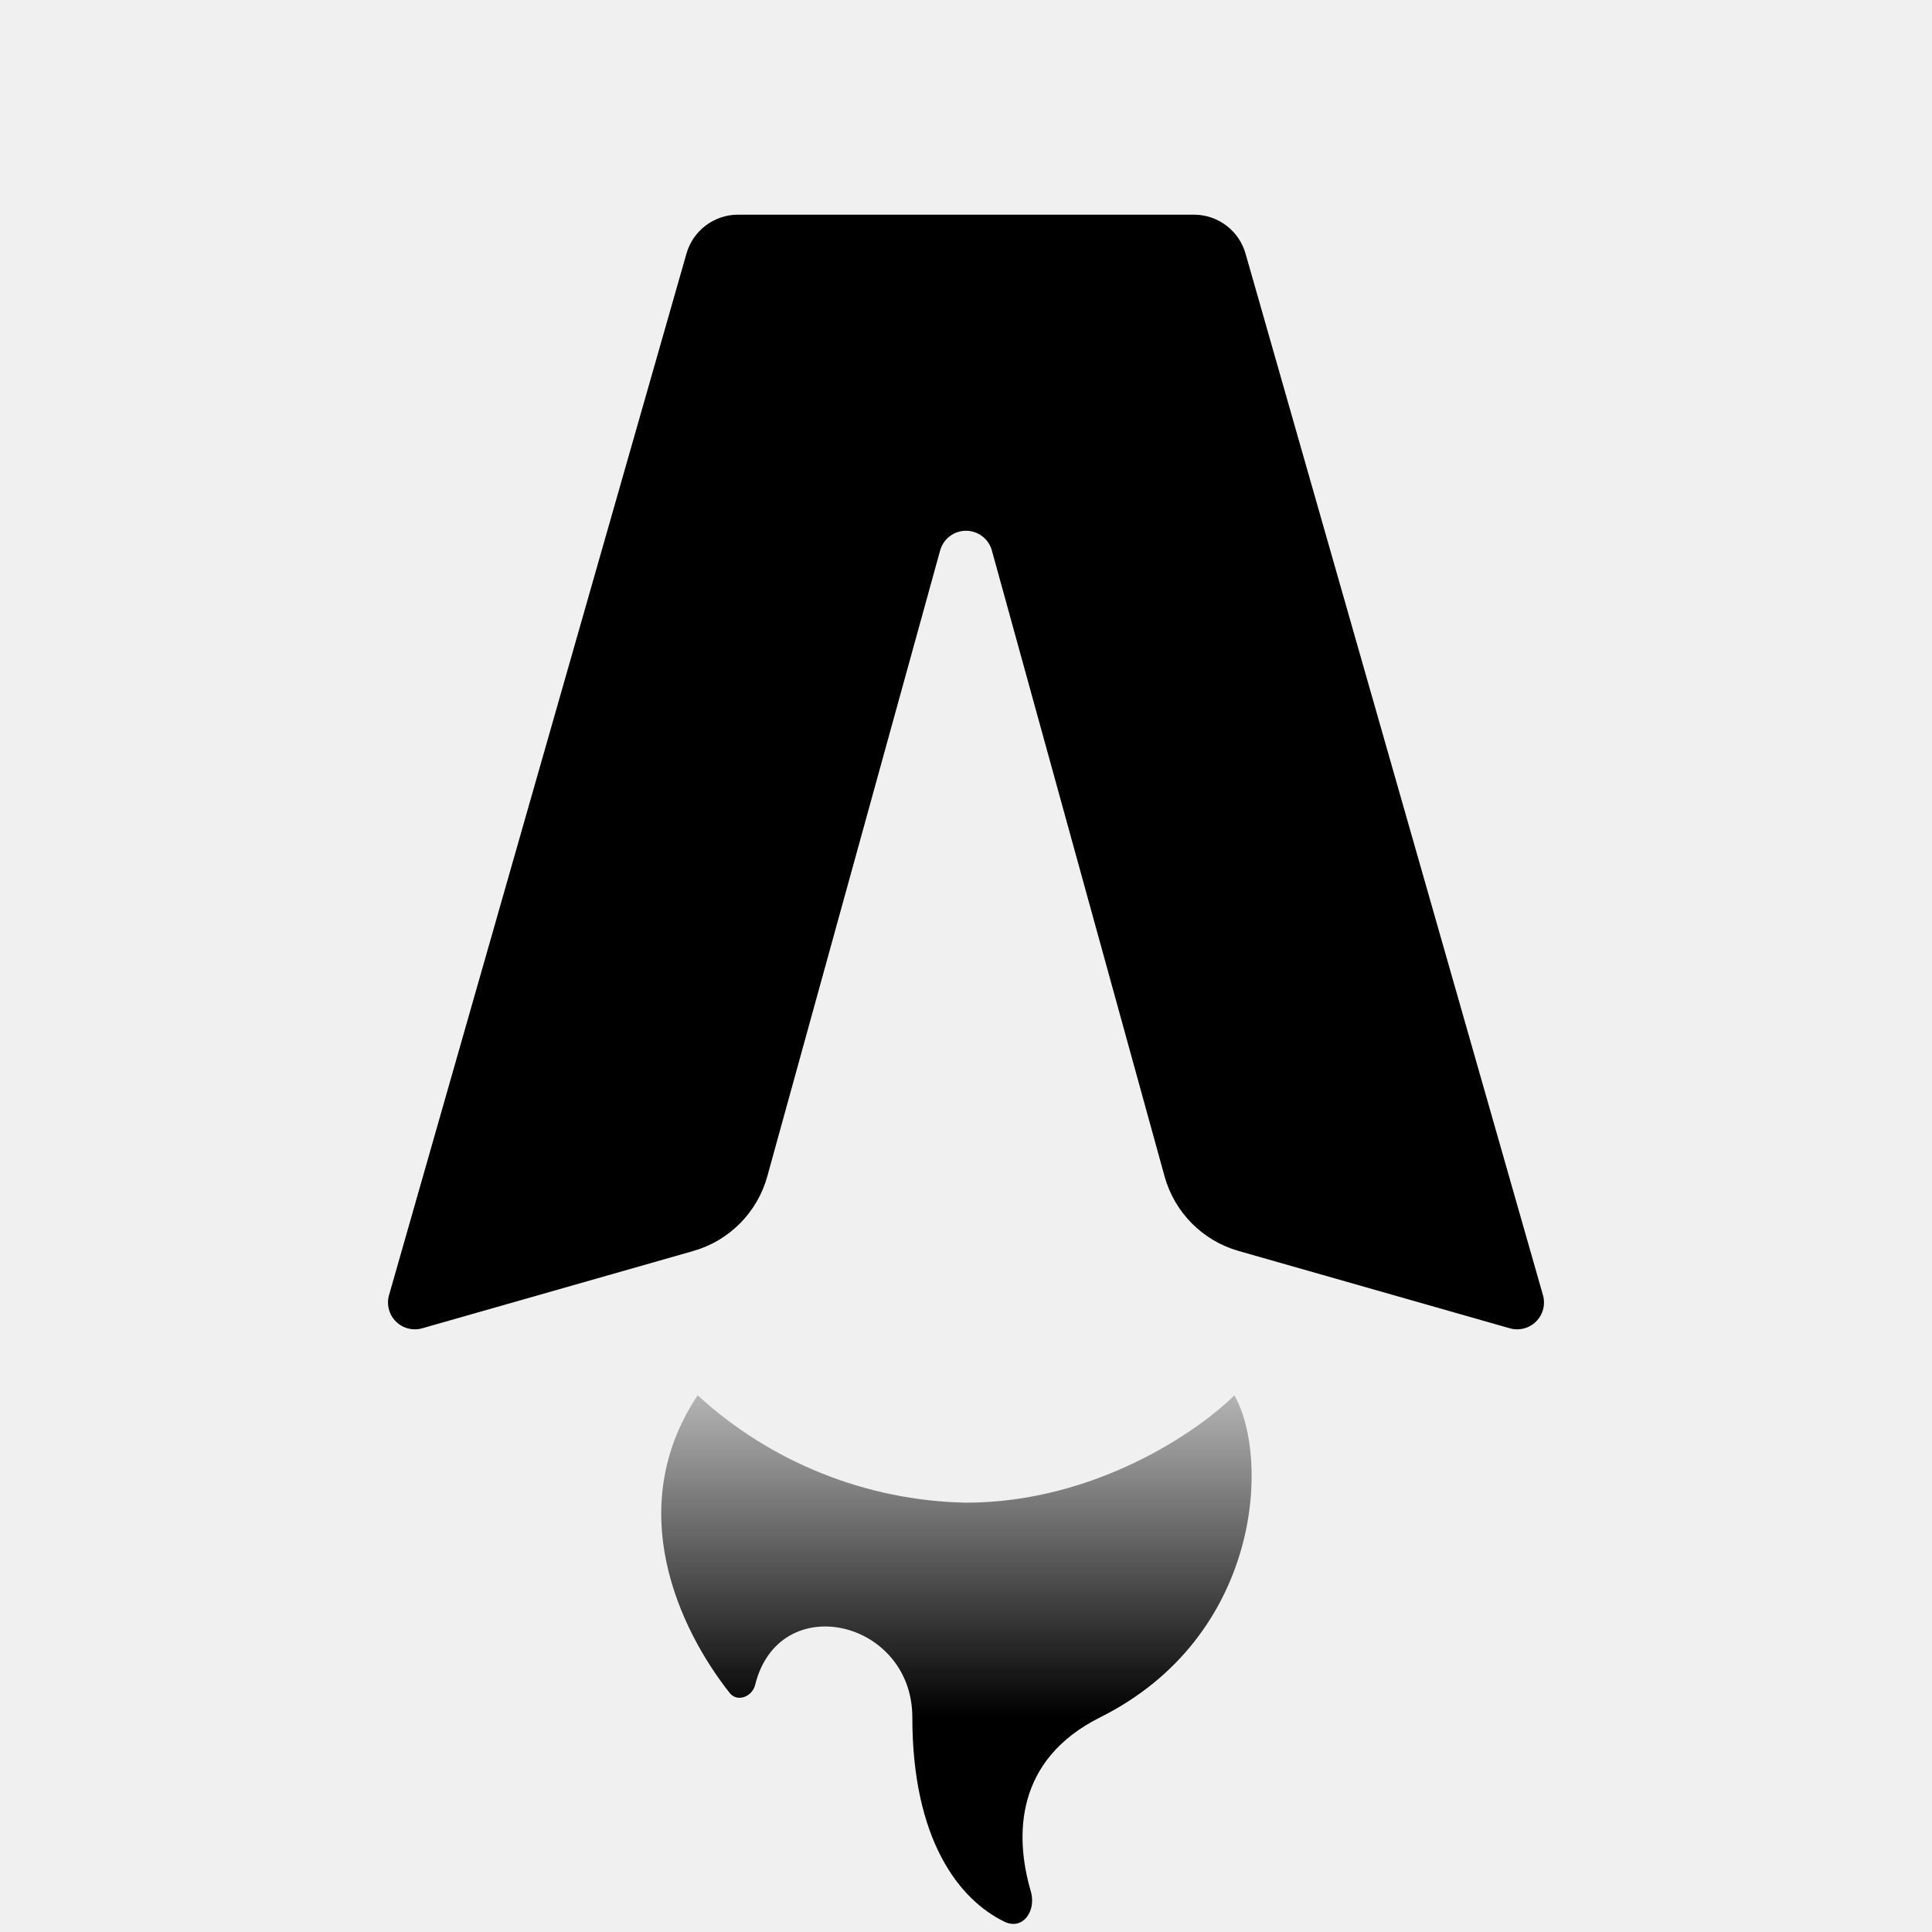
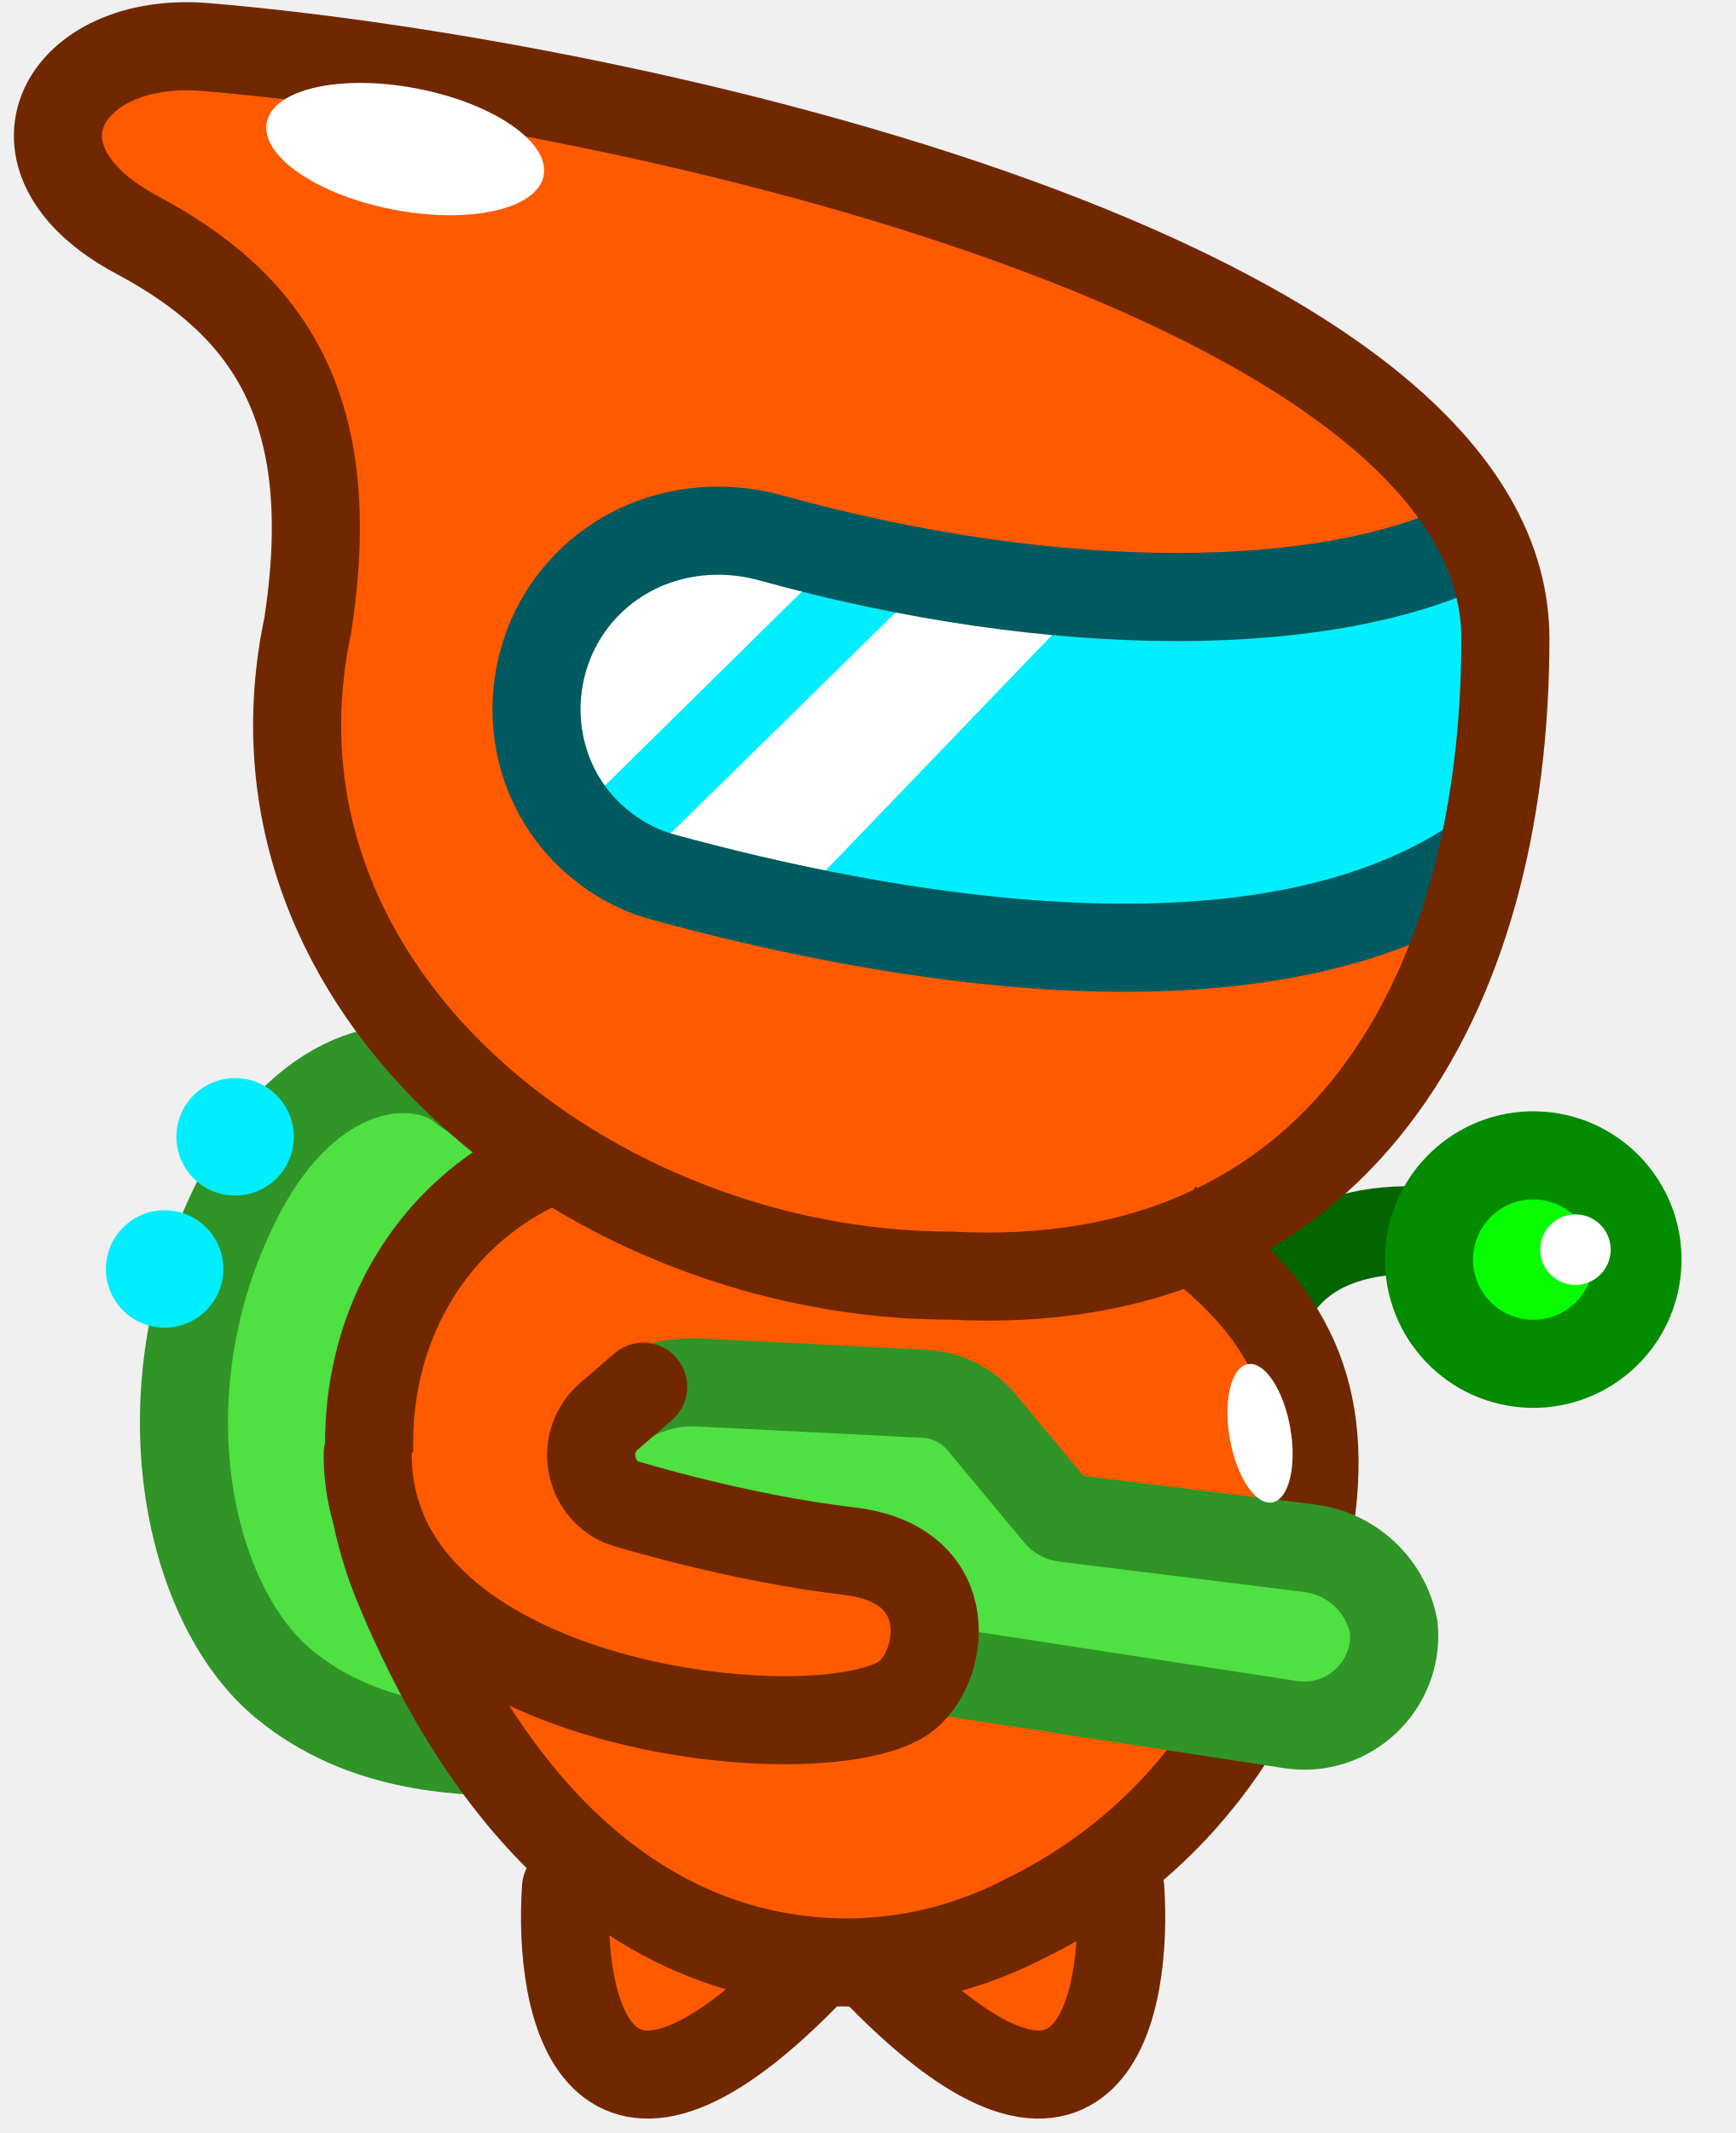
- <svg xmlns="http://www.w3.org/2000/svg" fill="none" viewBox="0 0 36 36">
-   <path fill="#000" d="M22.25 4h-8.5a1 1 0 0 0-.96.73l-5.54 19.4a.5.5 0 0 0 .62.62l5.05-1.44a2 2 0 0 0 1.38-1.4l3.22-11.66a.5.5 0 0 1 .96 0l3.22 11.67a2 2 0 0 0 1.38 1.39l5.05 1.44a.5.5 0 0 0 .62-.62l-5.54-19.4a1 1 0 0 0-.96-.73Z" />
-   <path fill="url(#gradient)" d="M18 28a7.63 7.63 0 0 1-5-2c-1.4 2.1-.35 4.35.6 5.55.14.17.41.07.47-.15.44-1.8 2.93-1.22 2.93.6 0 2.28.87 3.4 1.72 3.81.34.16.59-.2.49-.56-.31-1.05-.29-2.46 1.29-3.25 3-1.5 3.17-4.83 2.5-6-.67.67-2.6 2-5 2Z" />
-   <defs>
-     <linearGradient id="gradient" x1="16" x2="16" y1="32" y2="24" gradientUnits="userSpaceOnUse">
-       <stop stop-color="#000" />
-       <stop offset="1" stop-color="#000" stop-opacity="0" />
-     </linearGradient>
-   </defs>
-   <style>
-     @media (prefers-color-scheme:dark){:root{filter:invert(100%)}}
-   </style>
+ <svg xmlns="http://www.w3.org/2000/svg" width="83" height="102" viewBox="0 0 83 102" fill="none">
+   <path d="M11.536 57.007C14.802 50.809 19.705 50.265 21.999 51.93C22.696 52.706 25.392 53.389 28.119 49.918C30.128 47.361 33.931 46.353 36.101 50.693C38.875 56.241 38.115 72.623 36.101 77.815C34.671 81.498 29.922 83.798 24.1 83.798C21.926 83.682 17.378 83.662 13.594 80.547C8.817 76.614 6.708 66.168 11.536 57.007Z" fill="#4EE141" stroke="#309427" stroke-width="4.213" />
+   <circle cx="11.244" cy="54.363" r="2.808" fill="#00EEFD" />
+   <circle cx="7.874" cy="60.682" r="2.808" fill="#00EEFD" />
+   <circle cx="73.328" cy="60.304" r="3.37" transform="rotate(1.32739 73.3279 60.3039)" fill="#07FD00" />
+   <path d="M61.368 61.221C62.886 59.359 65.357 58.785 67.605 58.837" stroke="#036500" stroke-width="4.213" stroke-linecap="round" />
+   <circle cx="73.332" cy="60.233" r="4.985" transform="rotate(1.32739 73.3316 60.2334)" stroke="#048C00" stroke-width="4.213" />
+   <circle cx="75.35" cy="59.757" r="1.685" transform="rotate(8.63604 75.3496 59.7569)" fill="white" />
+   <path d="M73.753 29.803C73.753 46.904 61.536 60.766 43.118 60.766C24.699 60.766 14.495 48.659 14.495 31.558C16.221 22.152 13.162 14.568 4.526 10.285C0.588 5.08 1.124 2.4 7.053 2C25.472 2 73.753 12.703 73.753 29.803Z" fill="#FF5A00" />
+   <path d="M29.661 25.872L35.418 24.538L43.282 25.872L58.517 26.995L71.6 24.818L71.927 35.42L70.547 42.722L64.275 45.179H47.986L33.171 42.722L26.923 37.948L25.799 30.646L29.661 25.872Z" fill="#00EEFD" />
+   <path d="M34.576 23.695L40.894 25.787L27.976 38.509L23.623 33.533L34.576 23.695Z" fill="white" />
+   <path d="M46.161 26.026L52.479 28.118L36.138 45.109L31.785 40.133L46.161 26.026Z" fill="white" />
+   <path d="M21.844 81.689L27.742 90.325V97.205L31.065 100.294L33.944 98.329L36.19 97.205L39.818 94.818H43.212L48.126 99.452L52.737 98.329L53.532 90.325L56.13 86.744L60.764 78.81L64.111 73.334L62.87 65.33L58.283 58.59L52.737 59.432L39.818 61.047L25.565 57.115L18.825 63.996L17.842 71.649L21.844 81.689Z" fill="#FF5A00" />
+   <path d="M70.734 25.814C63.674 29.432 50.556 29.522 36.877 25.724C34.392 25.034 31.688 25.373 29.526 26.779V26.779C24.624 29.966 24.315 37.113 29.001 40.609V40.609C29.815 41.217 30.727 41.673 31.707 41.94C42.044 44.764 59.516 48.056 70.031 41.528" stroke="#005A60" stroke-width="4.213" stroke-linecap="round" />
+   <path d="M71.998 30.536C71.998 47.709 63.962 61.982 45.448 60.999C28.477 60.999 10.991 47.593 14.719 29.905C16.342 19.383 12.726 14.533 6.555 11.234C-0.323 7.557 3.019 1.677 9.834 2.25C30.276 3.967 71.998 13.363 71.998 30.536Z" stroke="#712800" stroke-width="4.213" />
+   <path d="M25.474 55.851C18.518 59.356 15.752 67.783 19.025 75.763C21.694 82.271 25.93 88.779 32.277 91.919V91.919C37.462 94.496 43.557 94.484 48.733 91.888L49.183 91.663C56.89 87.849 61.729 80.555 62.735 72.131C63.515 65.599 60.887 61.998 55.959 58.447" stroke="#712800" stroke-width="4.213" />
+   <path d="M44.22 66.651L33.434 66.109C29.248 65.9 26.1 69.874 27.264 73.9C27.951 76.276 30.004 78.003 32.462 78.273L39.282 79.021L61.721 82.469C64.484 82.893 66.914 80.612 66.664 77.827C66.287 75.82 64.656 74.287 62.629 74.036L50.906 72.584C50.79 72.569 50.684 72.511 50.61 72.422L46.945 68.013C46.267 67.198 45.279 66.704 44.22 66.651Z" fill="#4EE141" stroke="#309427" stroke-width="4.213" stroke-linecap="round" />
+   <path d="M29.312 63.153L30.716 65.821L28.188 68.419L28.61 70.455L31.488 72.632L41.388 74.457L45.109 76.704L44.618 80.706L40.545 82.251L31.488 81.338L21.308 78.108L18.219 70.455L29.312 63.153Z" fill="#FF5A00" />
+   <path d="M17.585 69.542C17.585 81.829 39.139 83.936 43.212 81.197C45.148 79.895 46.02 74.808 40.614 74.176C35.21 73.545 29.783 71.861 29.778 71.859C29.778 71.859 29.778 71.859 29.778 71.859V71.859C28.096 71.148 27.745 68.918 29.127 67.724L30.761 66.313" stroke="#712800" stroke-width="4.213" stroke-linecap="round" />
+   <path d="M27.07 90.284C26.693 95.954 28.458 104.731 38.531 94.47" stroke="#712800" stroke-width="4.213" stroke-linecap="round" />
+   <path d="M53.578 90.284C53.955 95.954 52.19 104.731 42.117 94.47" stroke="#712800" stroke-width="4.213" stroke-linecap="round" />
+   <ellipse cx="19.38" cy="7.129" rx="6.742" ry="2.949" transform="rotate(10.863 19.3803 7.1289)" fill="white" />
+   <ellipse cx="60.265" cy="68.54" rx="3.357" ry="1.468" transform="rotate(80.0114 60.2649 68.5396)" fill="white" />
</svg>
